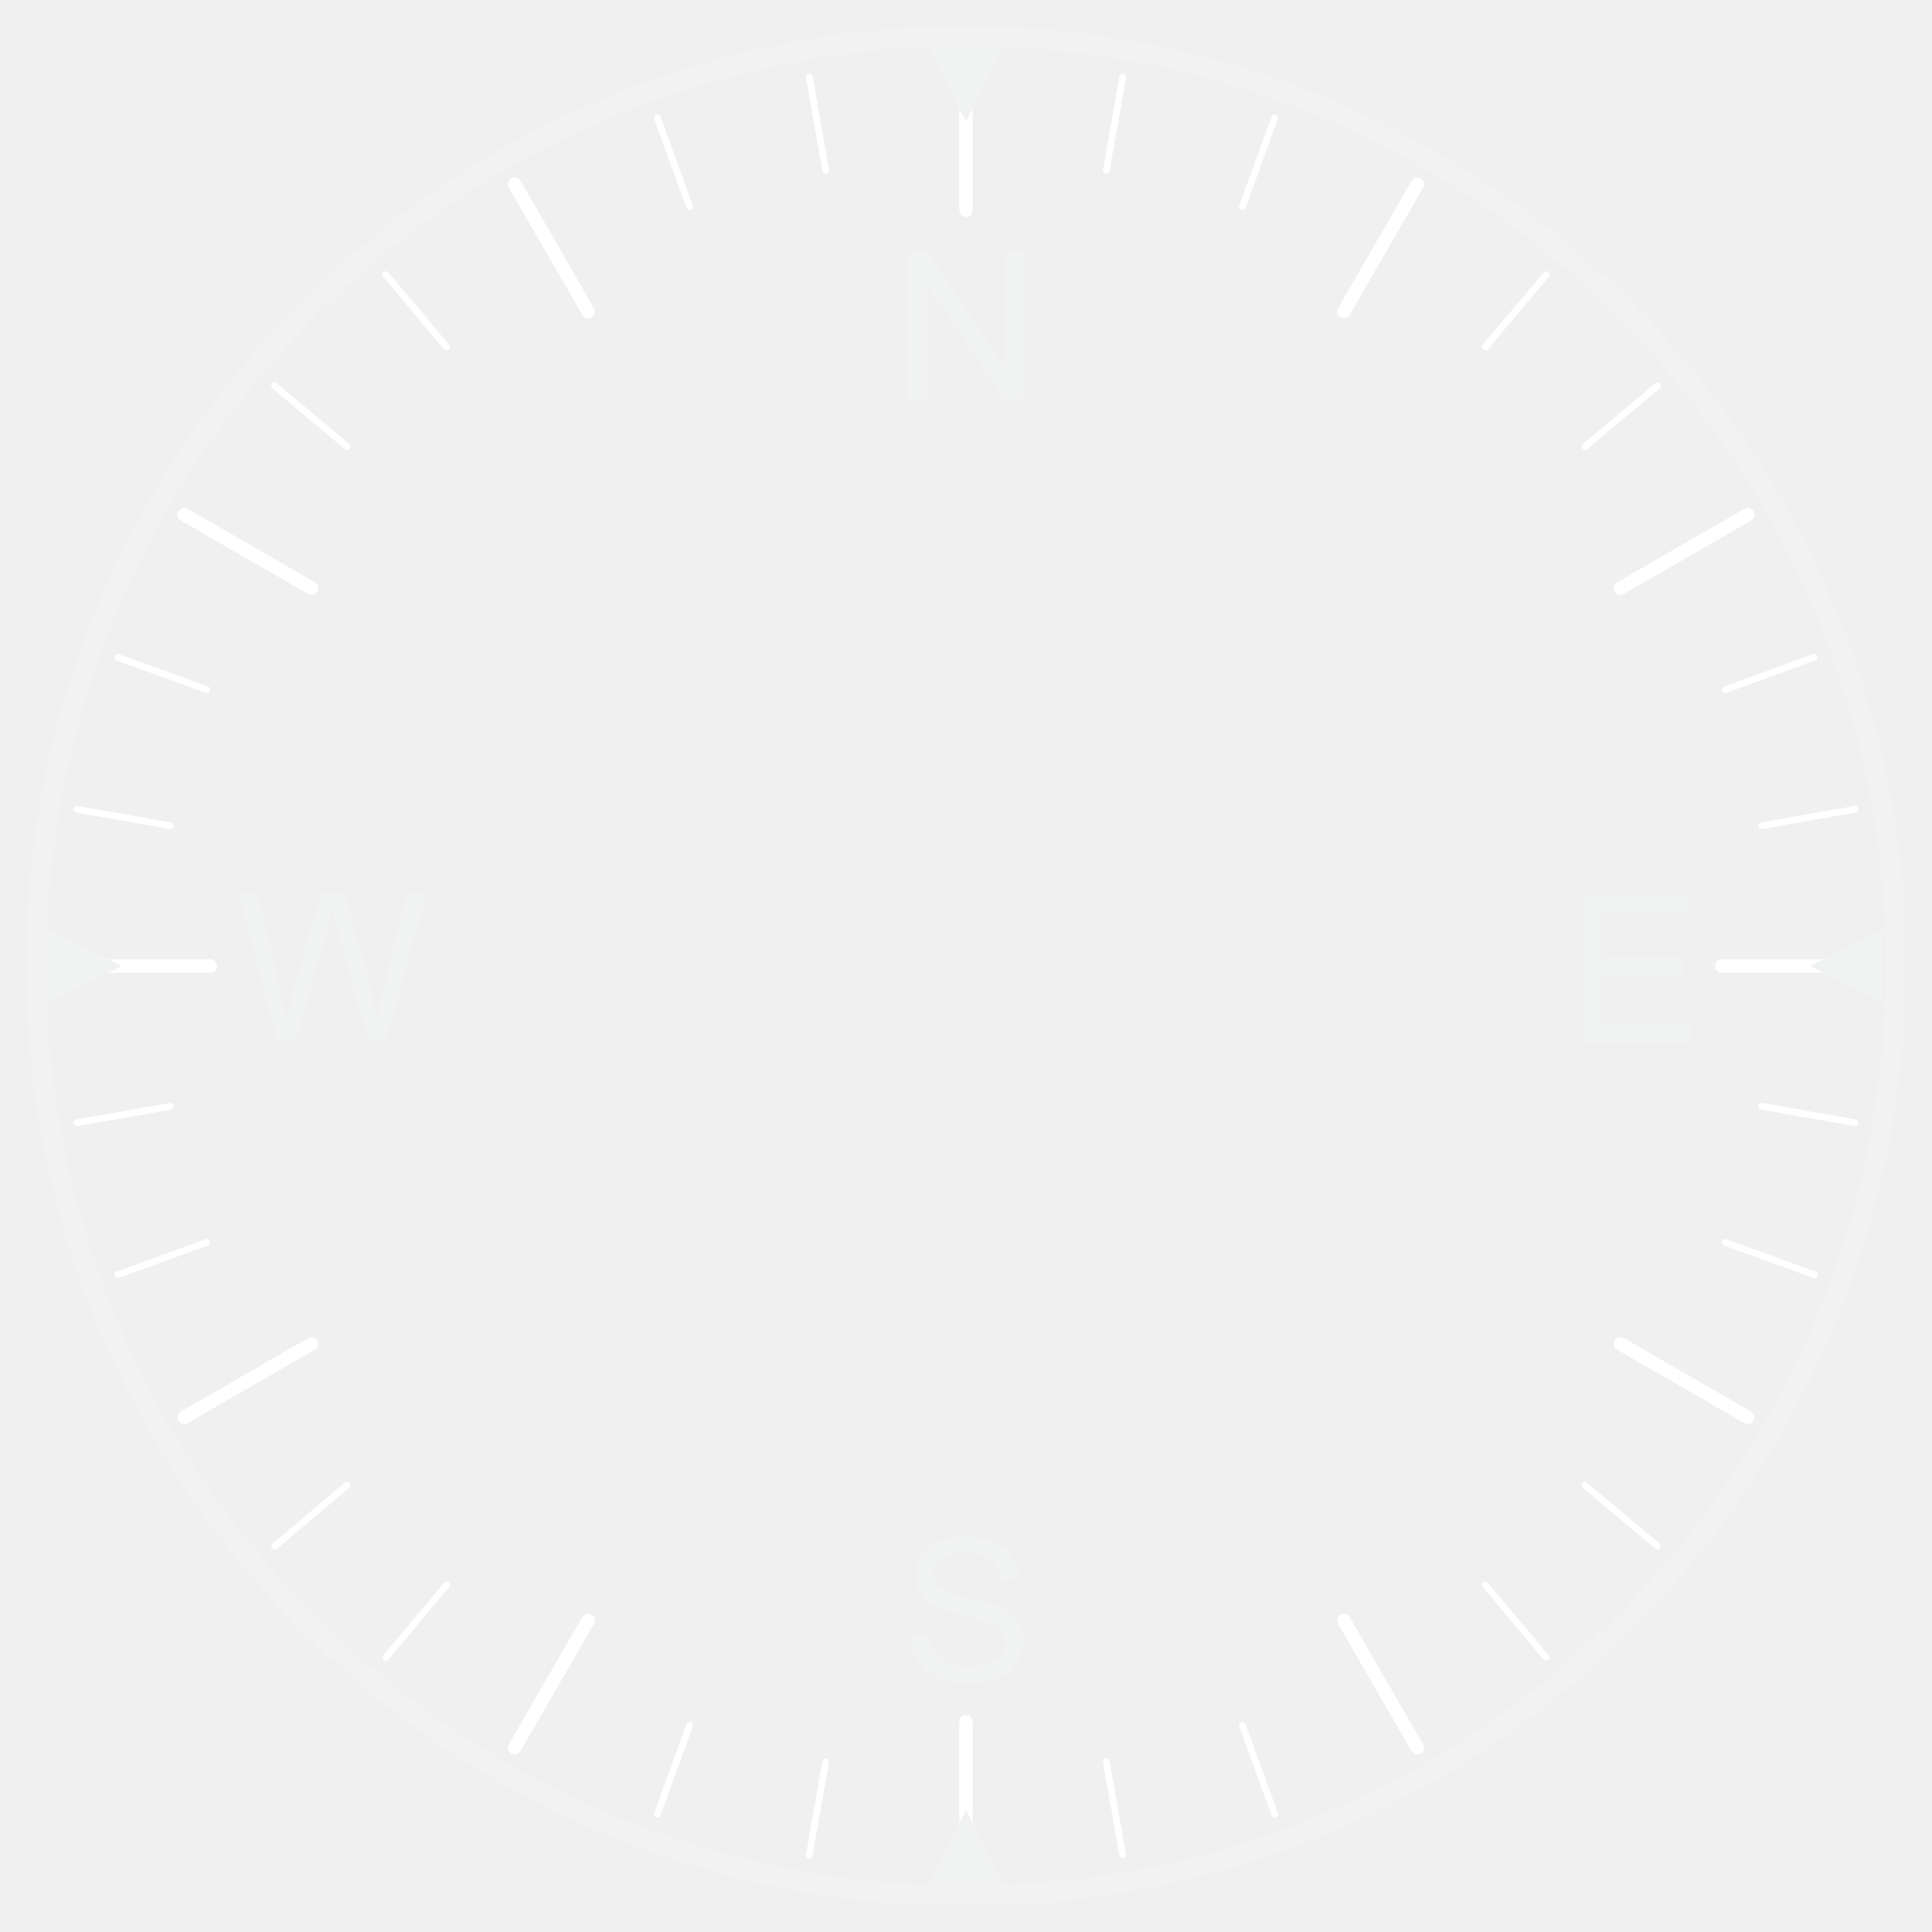
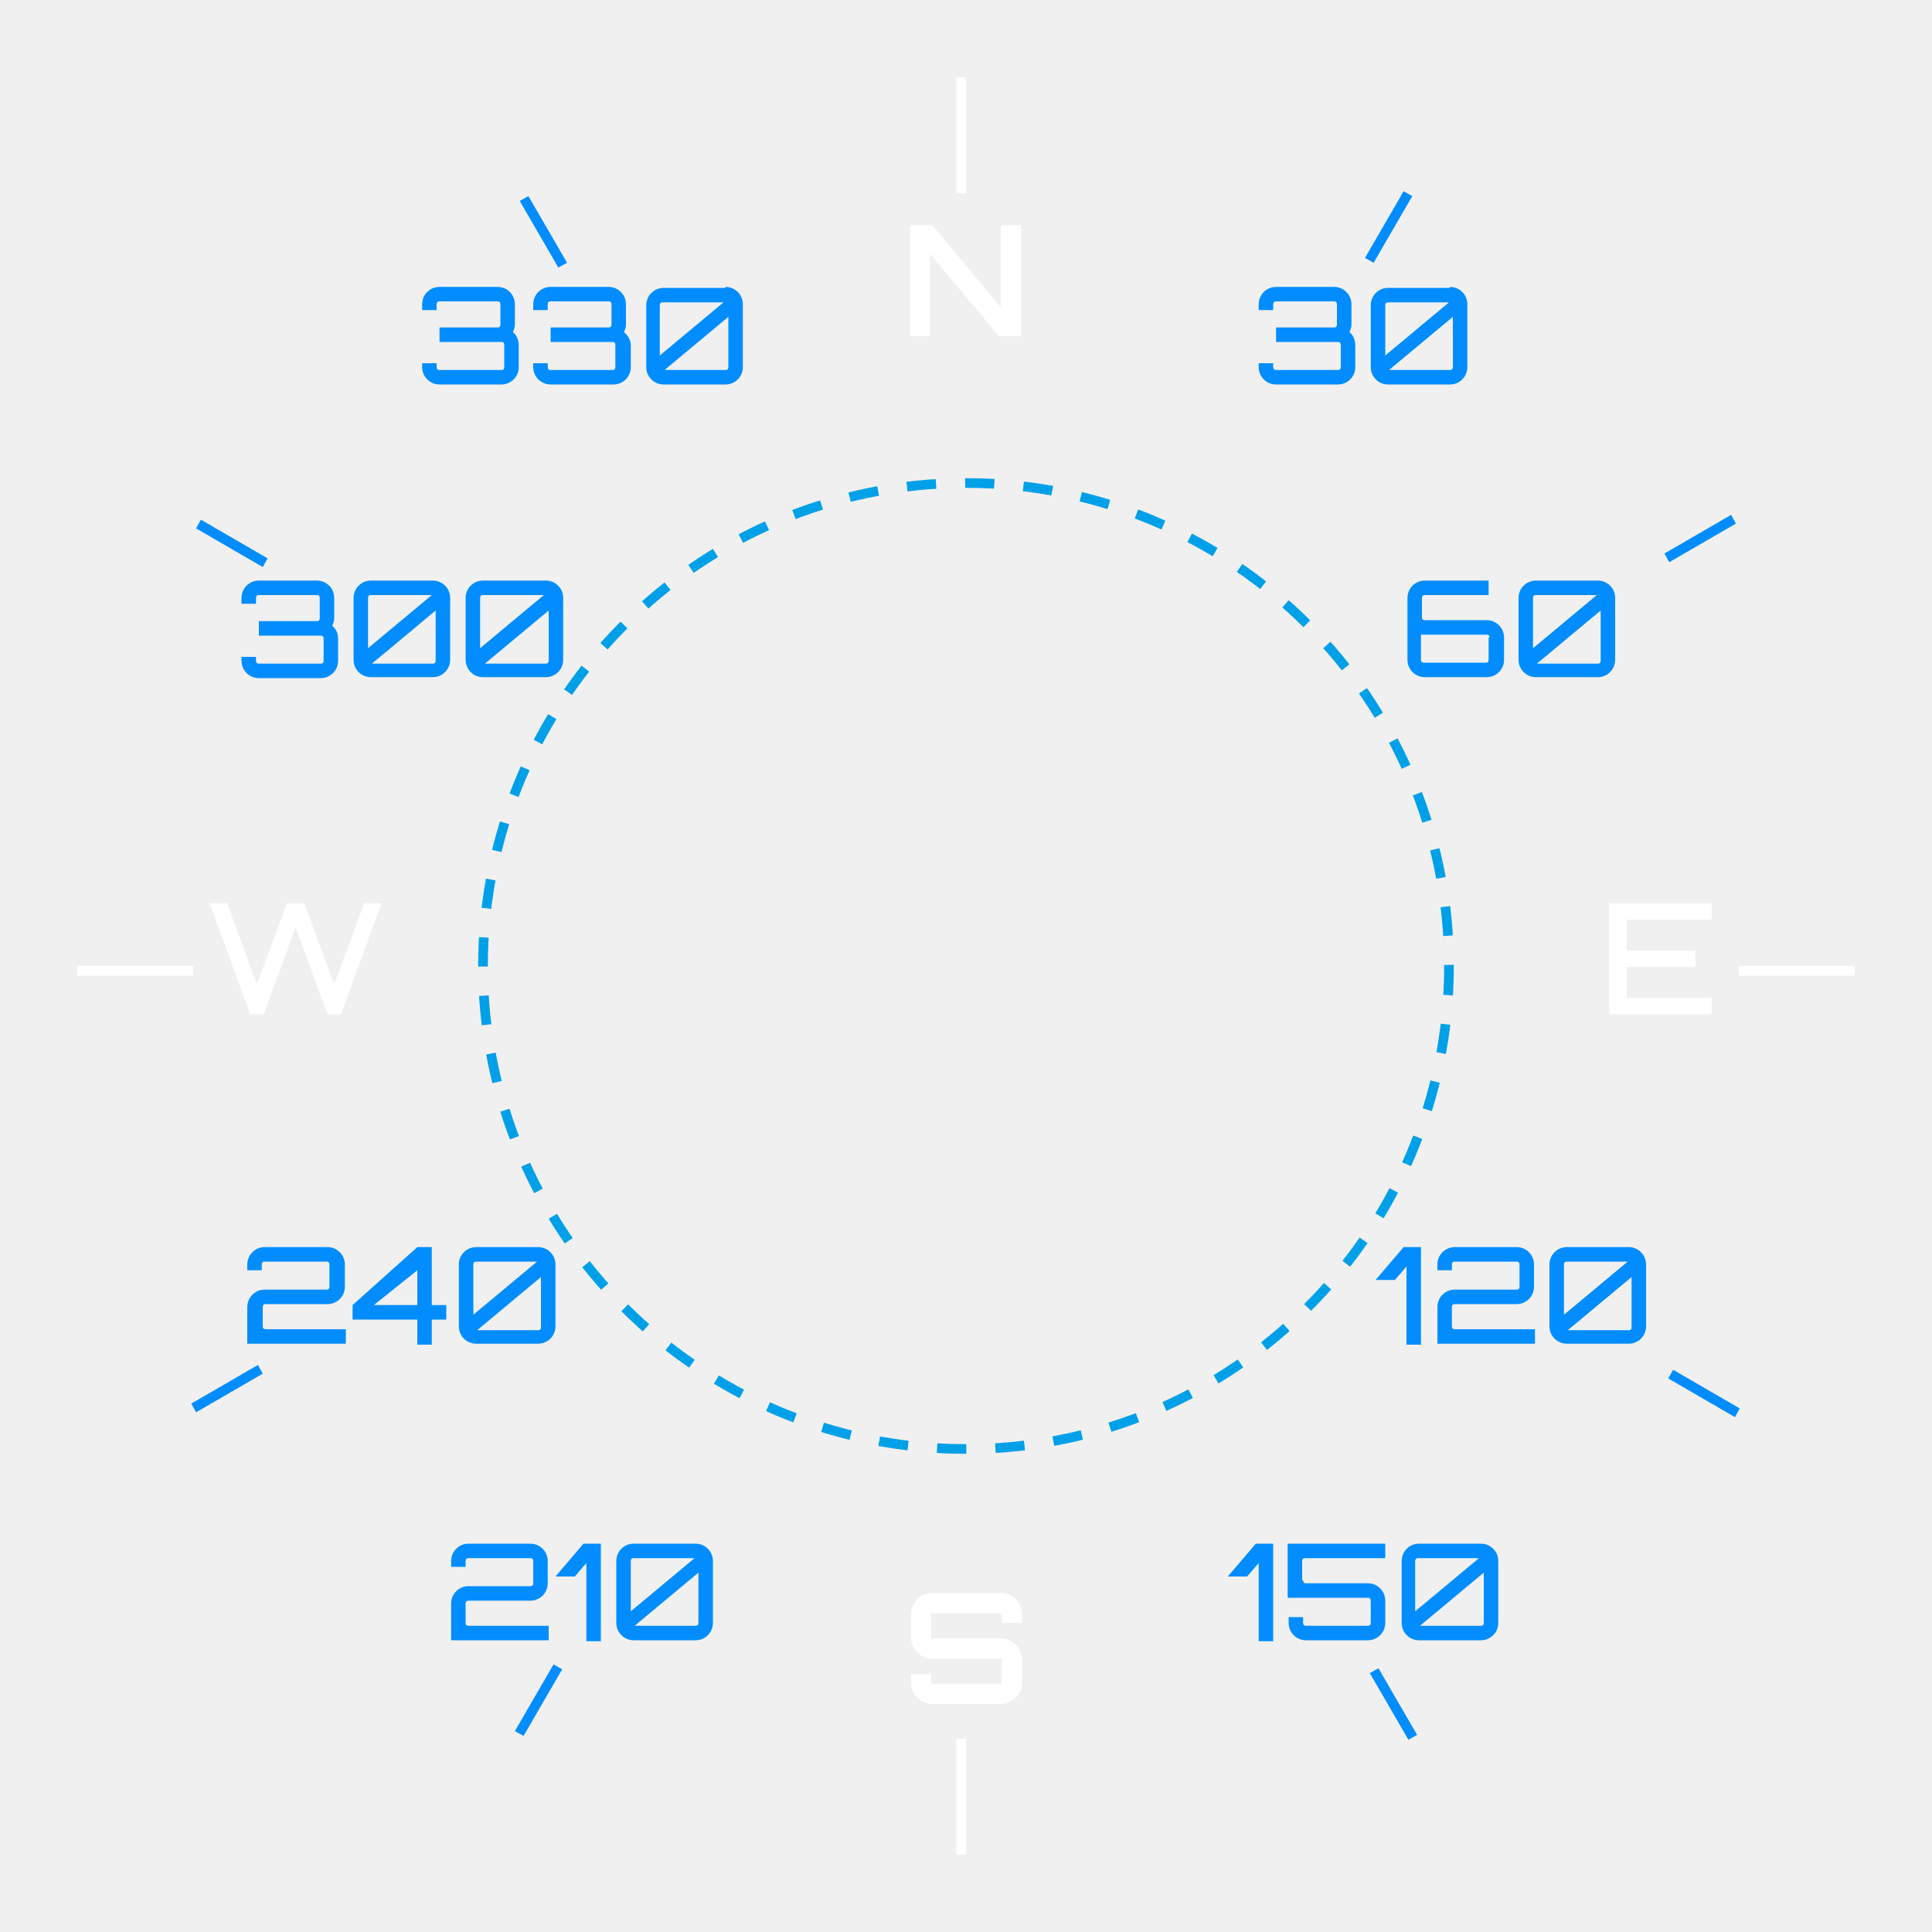
- <svg xmlns="http://www.w3.org/2000/svg" version="1.1" id="Layer_2" x="0px" y="0px" viewBox="-161 253 288 288" enable-background="new -161 253 288 288" xml:space="preserve">
-   <circle opacity="0.15" fill="none" stroke="#FFFFFF" stroke-width="3" stroke-miterlimit="10" enable-background="new    " cx="-17" cy="397" r="138.6" />
-   <circle fill="none" cx="-17" cy="397" r="136.776" />
-   <line fill="none" stroke="#FFFFFF" stroke-width="2" stroke-linecap="round" stroke-miterlimit="10" x1="-17" y1="262.452" x2="-17" y2="284.337" />
-   <line fill="none" stroke="#FFFFFF" stroke-width="2" stroke-linecap="round" stroke-miterlimit="10" x1="-84.274" y1="280.478" x2="-73.332" y2="299.431" />
-   <line fill="none" stroke="#FFFFFF" stroke-width="2" stroke-linecap="round" stroke-miterlimit="10" x1="-133.522" y1="329.726" x2="-114.569" y2="340.668" />
-   <line fill="none" stroke="#FFFFFF" stroke-width="2" stroke-linecap="round" stroke-miterlimit="10" x1="-151.548" y1="397" x2="-129.663" y2="397" />
-   <line fill="none" stroke="#FFFFFF" stroke-width="2" stroke-linecap="round" stroke-miterlimit="10" x1="-133.522" y1="464.274" x2="-114.569" y2="453.332" />
-   <line fill="none" stroke="#FFFFFF" stroke-width="2" stroke-linecap="round" stroke-miterlimit="10" x1="-84.274" y1="513.522" x2="-73.332" y2="494.569" />
-   <line fill="none" stroke="#FFFFFF" stroke-width="2" stroke-linecap="round" stroke-miterlimit="10" x1="-17" y1="531.548" x2="-17" y2="509.663" />
-   <line fill="none" stroke="#FFFFFF" stroke-width="2" stroke-linecap="round" stroke-miterlimit="10" x1="50.274" y1="513.522" x2="39.332" y2="494.569" />
-   <line fill="none" stroke="#FFFFFF" stroke-width="2" stroke-linecap="round" stroke-miterlimit="10" x1="99.522" y1="464.274" x2="80.569" y2="453.332" />
-   <line fill="none" stroke="#FFFFFF" stroke-width="2" stroke-linecap="round" stroke-miterlimit="10" x1="117.548" y1="397" x2="95.663" y2="397" />
-   <line fill="none" stroke="#FFFFFF" stroke-width="2" stroke-linecap="round" stroke-miterlimit="10" x1="99.522" y1="329.726" x2="80.569" y2="340.668" />
-   <line fill="none" stroke="#FFFFFF" stroke-width="2" stroke-linecap="round" stroke-miterlimit="10" x1="50.274" y1="280.478" x2="39.332" y2="299.431" />
-   <line fill="none" stroke="#FFFFFF" stroke-linecap="round" stroke-miterlimit="10" x1="-17" y1="262.452" x2="-17" y2="276.546" />
-   <line fill="none" stroke="#FFFFFF" stroke-linecap="round" stroke-miterlimit="10" x1="-40.364" y1="264.496" x2="-37.917" y2="278.375" />
-   <line fill="none" stroke="#FFFFFF" stroke-linecap="round" stroke-miterlimit="10" x1="-63.017" y1="270.567" x2="-58.198" y2="283.81" />
-   <line fill="none" stroke="#FFFFFF" stroke-linecap="round" stroke-miterlimit="10" x1="-84.274" y1="280.478" x2="-77.227" y2="292.684" />
-   <line fill="none" stroke="#FFFFFF" stroke-linecap="round" stroke-miterlimit="10" x1="-103.485" y1="293.931" x2="-94.427" y2="304.727" />
-   <line fill="none" stroke="#FFFFFF" stroke-linecap="round" stroke-miterlimit="10" x1="-120.069" y1="310.515" x2="-109.273" y2="319.573" />
-   <line fill="none" stroke="#FFFFFF" stroke-linecap="round" stroke-miterlimit="10" x1="-133.522" y1="329.726" x2="-121.316" y2="336.773" />
-   <line fill="none" stroke="#FFFFFF" stroke-linecap="round" stroke-miterlimit="10" x1="-143.433" y1="350.983" x2="-130.19" y2="355.802" />
-   <line fill="none" stroke="#FFFFFF" stroke-linecap="round" stroke-miterlimit="10" x1="-149.504" y1="373.636" x2="-135.625" y2="376.083" />
-   <line fill="none" stroke="#FFFFFF" stroke-linecap="round" stroke-miterlimit="10" x1="-151.548" y1="397" x2="-137.454" y2="397" />
-   <line fill="none" stroke="#FFFFFF" stroke-linecap="round" stroke-miterlimit="10" x1="-149.504" y1="420.364" x2="-135.625" y2="417.917" />
-   <line fill="none" stroke="#FFFFFF" stroke-linecap="round" stroke-miterlimit="10" x1="-143.433" y1="443.017" x2="-130.19" y2="438.198" />
-   <line fill="none" stroke="#FFFFFF" stroke-linecap="round" stroke-miterlimit="10" x1="-133.522" y1="464.274" x2="-121.316" y2="457.227" />
-   <line fill="none" stroke="#FFFFFF" stroke-linecap="round" stroke-miterlimit="10" x1="-120.069" y1="483.485" x2="-109.273" y2="474.427" />
-   <line fill="none" stroke="#FFFFFF" stroke-linecap="round" stroke-miterlimit="10" x1="-103.485" y1="500.069" x2="-94.427" y2="489.273" />
-   <line fill="none" stroke="#FFFFFF" stroke-linecap="round" stroke-miterlimit="10" x1="-84.274" y1="513.522" x2="-77.227" y2="501.316" />
-   <line fill="none" stroke="#FFFFFF" stroke-linecap="round" stroke-miterlimit="10" x1="-63.017" y1="523.433" x2="-58.198" y2="510.19" />
-   <line fill="none" stroke="#FFFFFF" stroke-linecap="round" stroke-miterlimit="10" x1="-40.364" y1="529.504" x2="-37.917" y2="515.625" />
-   <line fill="none" stroke="#FFFFFF" stroke-linecap="round" stroke-miterlimit="10" x1="-17" y1="531.548" x2="-17" y2="517.454" />
-   <line fill="none" stroke="#FFFFFF" stroke-linecap="round" stroke-miterlimit="10" x1="6.364" y1="529.504" x2="3.916" y2="515.625" />
-   <line fill="none" stroke="#FFFFFF" stroke-linecap="round" stroke-miterlimit="10" x1="29.017" y1="523.433" x2="24.198" y2="510.19" />
-   <line fill="none" stroke="#FFFFFF" stroke-linecap="round" stroke-miterlimit="10" x1="50.274" y1="513.522" x2="43.227" y2="501.316" />
-   <line fill="none" stroke="#FFFFFF" stroke-linecap="round" stroke-miterlimit="10" x1="69.485" y1="500.069" x2="60.427" y2="489.273" />
-   <line fill="none" stroke="#FFFFFF" stroke-linecap="round" stroke-miterlimit="10" x1="86.069" y1="483.485" x2="75.273" y2="474.427" />
-   <line fill="none" stroke="#FFFFFF" stroke-linecap="round" stroke-miterlimit="10" x1="99.522" y1="464.274" x2="87.316" y2="457.227" />
-   <line fill="none" stroke="#FFFFFF" stroke-linecap="round" stroke-miterlimit="10" x1="109.433" y1="443.017" x2="96.19" y2="438.198" />
-   <line fill="none" stroke="#FFFFFF" stroke-linecap="round" stroke-miterlimit="10" x1="115.504" y1="420.364" x2="101.625" y2="417.917" />
-   <line fill="none" stroke="#FFFFFF" stroke-linecap="round" stroke-miterlimit="10" x1="117.548" y1="397" x2="103.454" y2="397" />
-   <line fill="none" stroke="#FFFFFF" stroke-linecap="round" stroke-miterlimit="10" x1="115.504" y1="373.636" x2="101.625" y2="376.083" />
-   <line fill="none" stroke="#FFFFFF" stroke-linecap="round" stroke-miterlimit="10" x1="109.433" y1="350.983" x2="96.19" y2="355.802" />
-   <line fill="none" stroke="#FFFFFF" stroke-linecap="round" stroke-miterlimit="10" x1="99.522" y1="329.726" x2="87.316" y2="336.773" />
-   <line fill="none" stroke="#FFFFFF" stroke-linecap="round" stroke-miterlimit="10" x1="86.069" y1="310.515" x2="75.273" y2="319.573" />
-   <line fill="none" stroke="#FFFFFF" stroke-linecap="round" stroke-miterlimit="10" x1="69.485" y1="293.931" x2="60.427" y2="304.727" />
-   <line fill="none" stroke="#FFFFFF" stroke-linecap="round" stroke-miterlimit="10" x1="50.274" y1="280.478" x2="43.227" y2="292.684" />
-   <line fill="none" stroke="#FFFFFF" stroke-linecap="round" stroke-miterlimit="10" x1="29.017" y1="270.567" x2="24.198" y2="283.81" />
-   <line fill="none" stroke="#FFFFFF" stroke-linecap="round" stroke-miterlimit="10" x1="6.364" y1="264.496" x2="3.916" y2="278.375" />
+ <svg xmlns="http://www.w3.org/2000/svg" version="1.1" id="图层_1" x="0px" y="0px" viewBox="0 0 200 200" enable-background="new 0 0 200 200" xml:space="preserve">
  <g>
-     <path fill="#F1F2F2" d="M-119.747,407.94l-5.807-21.885h2.971l3.329,14.346c0.359,1.503,0.667,2.995,0.925,4.478   c0.558-2.339,0.885-3.687,0.986-4.046l4.165-14.779h3.494l3.135,11.077c0.787,2.747,1.353,5.329,1.702,7.747   c0.278-1.384,0.642-2.971,1.09-4.762l3.433-14.062h2.911l-6.001,21.885h-2.792l-4.612-16.675c-0.388-1.394-0.617-2.25-0.686-2.567   c-0.229,1.005-0.443,1.861-0.642,2.567l-4.643,16.675L-119.747,407.94L-119.747,407.94z" />
+     <g>
+       <path fill="#FFFFFF" d="M99,192h1v-12h-1V192z M99,20h1V8h-1V20z M8,101h12v-1H8V101z M180,100v1h12v-1H180z" />
+     </g>
  </g>
  <g>
-     <path fill="#F1F2F2" d="M-25.297,496.799l2.642-0.231c0.125,1.058,0.417,1.927,0.874,2.606s1.166,1.227,2.128,1.646   c0.962,0.419,2.045,0.628,3.248,0.628c1.068,0,2.011-0.158,2.829-0.476c0.818-0.318,1.428-0.753,1.827-1.307   c0.399-0.553,0.598-1.157,0.598-1.812c0-0.664-0.193-1.244-0.577-1.739c-0.385-0.496-1.02-0.912-1.905-1.248   c-0.568-0.221-1.824-0.565-3.768-1.032s-3.306-0.908-4.085-1.321c-1.011-0.529-1.762-1.186-2.258-1.97   c-0.496-0.784-0.745-1.662-0.745-2.635c0-1.068,0.304-2.067,0.91-2.995s1.492-1.634,2.656-2.115   c1.165-0.482,2.459-0.722,3.883-0.722c1.569,0,2.952,0.253,4.151,0.758c1.198,0.505,2.119,1.248,2.763,2.231   c0.645,0.981,0.991,2.093,1.04,3.334l-2.685,0.202c-0.144-1.338-0.632-2.349-1.464-3.032c-0.833-0.683-2.062-1.025-3.689-1.025   c-1.694,0-2.927,0.31-3.702,0.931c-0.774,0.62-1.163,1.37-1.163,2.245c0,0.76,0.274,1.386,0.823,1.877   c0.539,0.491,1.947,0.993,4.223,1.508s3.837,0.965,4.684,1.35c1.232,0.568,2.142,1.287,2.728,2.158   c0.586,0.871,0.881,1.874,0.881,3.01c0,1.126-0.322,2.187-0.967,3.183c-0.645,0.997-1.571,1.771-2.777,2.324   c-1.208,0.553-2.567,0.831-4.079,0.831c-1.915,0-3.519-0.279-4.814-0.837s-2.31-1.398-3.046-2.519   C-24.87,499.48-25.259,498.213-25.297,496.799z" />
+     <g>
+       <path fill="#018DFF" d="M19.8,145.3l0.5,0.9l6.9-4l-0.5-0.9L19.8,145.3z M179.7,54.2l-0.5-0.9l-6.9,4l0.5,0.9L179.7,54.2z     M20.3,54.7l6.9,4l0.5-0.9l-6.9-4L20.3,54.7z M173.2,141.8l-0.5,0.9l6.9,4l0.5-0.9L173.2,141.8z M53.3,179.2l0.9,0.5l4-6.9    l-0.9-0.5L53.3,179.2z M146.2,20.3l-0.9-0.5l-4,6.9l0.9,0.5L146.2,20.3z M53.8,20.8l4,6.9l0.9-0.5l-4-6.9L53.8,20.8z M141.8,173.2    l4,6.9l0.9-0.5l-4-6.9L141.8,173.2z" />
+     </g>
  </g>
  <g>
-     <path fill="#F1F2F2" d="M74.819,408.391v-21.885h15.823v2.583H77.715v6.702h12.107v2.567H77.715v7.449H91.15v2.583H74.819   L74.819,408.391z" />
+     <g>
+       <circle fill="none" stroke="#00A0E9" stroke-miterlimit="10" stroke-dasharray="3.02,3.02" cx="100" cy="100" r="50" />
+     </g>
  </g>
-   <g>
-     <path fill="#F1F2F2" d="M-25.722,312.371v-21.884h2.971l11.495,17.182v-17.182h2.776v21.884h-2.971l-11.495-17.197v17.197H-25.722z   " />
+   <g enable-background="new    ">
+     <path fill="#FFFFFF" d="M103.6,23.3h2.1v11.5h-2.3l-7.1-8.5v8.5h-2.1V23.3h2.3l7.1,8.5V23.3z" />
  </g>
-   <polygon fill="#F1F2F2" points="-22.471,533.776 -17,522.834 -11.529,533.776 " />
-   <polygon fill="#F1F2F2" points="119.776,402.471 108.834,397 119.776,391.529 " />
-   <polygon fill="#F1F2F2" points="-11.529,260.224 -17,271.165 -22.471,260.224 " />
-   <polygon fill="#F1F2F2" points="-153.776,391.529 -142.835,397 -153.776,402.471 " />
+   <g enable-background="new    ">
+     <path fill="#018DFF" d="M140.3,35.8V38c0,1-0.8,1.8-1.8,1.8h-6.4c-1,0-1.8-0.8-1.8-1.8v-0.4h1.5V38c0,0.2,0.1,0.3,0.3,0.3h6.4   c0.2,0,0.3-0.1,0.3-0.3v-2.3c0-0.2-0.1-0.3-0.3-0.3h-6.4v-1.5h6c0.2,0,0.3-0.1,0.3-0.3v-2.1c0-0.2-0.1-0.3-0.3-0.3h-6   c-0.2,0-0.3,0.1-0.3,0.3v0.6h-1.5v-0.6c0-1,0.8-1.8,1.8-1.8h6c1,0,1.8,0.8,1.8,1.8v2.1c0,0.3-0.1,0.5-0.2,0.8   C140.1,34.7,140.3,35.2,140.3,35.8z" />
+     <path fill="#018DFF" d="M150.1,29.7c1,0,1.8,0.8,1.8,1.8V38c0,1-0.8,1.8-1.8,1.8h-6.4c-1,0-1.8-0.8-1.8-1.8v-6.4   c0-1,0.8-1.8,1.8-1.8H150.1z M143.7,31.3c-0.2,0-0.3,0.1-0.3,0.3v5.2l6.6-5.5H143.7z M150.1,38.3c0.2,0,0.3-0.1,0.3-0.3v-5.2   l-6.6,5.5H150.1z" />
+   </g>
+   <g enable-background="new    ">
+     <path fill="#018DFF" d="M153.9,64.2c1,0,1.8,0.8,1.8,1.8v2.3c0,1-0.8,1.8-1.8,1.8h-6.4c-1,0-1.8-0.8-1.8-1.8v-6.4   c0-1,0.8-1.8,1.8-1.8c6.5,0,6.5,0,6.6,0v1.5h-6.6c-0.2,0-0.3,0.1-0.3,0.3v2c0,0.2,0.1,0.3,0.3,0.3h4.8H153.9z M154.2,66   c0-0.2-0.1-0.3-0.3-0.3h-6.8v2.6c0,0.2,0.1,0.3,0.3,0.3h6.4c0.2,0,0.3-0.1,0.3-0.3V66z" />
+     <path fill="#018DFF" d="M165.4,60.1c1,0,1.8,0.8,1.8,1.8v6.4c0,1-0.8,1.8-1.8,1.8H159c-1,0-1.8-0.8-1.8-1.8v-6.4   c0-1,0.8-1.8,1.8-1.8H165.4z M159,61.6c-0.2,0-0.3,0.1-0.3,0.3v5.2l6.6-5.5H159z M165.4,68.7c0.2,0,0.3-0.1,0.3-0.3v-5.2l-6.6,5.5   H165.4z" />
+   </g>
+   <g enable-background="new    ">
+     <path fill="#018DFF" d="M130,159.8h1.8v10.1h-1.5v-8.1l-1.2,1.4h-2L130,159.8z" />
+     <path fill="#018DFF" d="M134.9,163.6c0,0.2,0.1,0.3,0.3,0.3h6.4c1,0,1.8,0.8,1.8,1.8v2.3c0,1-0.8,1.8-1.8,1.8h-6.4   c-1,0-1.8-0.8-1.8-1.8v-0.6h1.5v0.6c0,0.2,0.1,0.3,0.3,0.3h6.4c0.2,0,0.3-0.1,0.3-0.3v-2.3c0-0.2-0.1-0.3-0.3-0.3h-8.3v-1.5h0   c0-0.1,0-0.2,0-0.3v-3.8h10.1v1.5h-8.3c-0.2,0-0.3,0.1-0.3,0.3V163.6z" />
+     <path fill="#018DFF" d="M153.3,159.8c1,0,1.8,0.8,1.8,1.8v6.4c0,1-0.8,1.8-1.8,1.8h-6.4c-1,0-1.8-0.8-1.8-1.8v-6.4   c0-1,0.8-1.8,1.8-1.8H153.3z M146.8,161.3c-0.2,0-0.3,0.1-0.3,0.3v5.2l6.6-5.5H146.8z M153.3,168.3c0.2,0,0.3-0.1,0.3-0.3v-5.2   l-6.6,5.5H153.3z" />
+   </g>
+   <g enable-background="new    ">
+     <path fill="#018DFF" d="M145.3,129.1h1.8v10.1h-1.5v-8.1l-1.2,1.4h-2L145.3,129.1z" />
+     <path fill="#018DFF" d="M157,129.1c1,0,1.8,0.8,1.8,1.8v2.3c0,1-0.8,1.8-1.8,1.8h-6.4c-0.2,0-0.3,0.1-0.3,0.3v2   c0,0.2,0.1,0.3,0.3,0.3h8.3v1.5h-10.1v-3.8c0-1,0.8-1.8,1.8-1.8h6.4c0.2,0,0.3-0.1,0.3-0.3v-2.3c0-0.2-0.1-0.3-0.3-0.3h-6.4   c-0.2,0-0.3,0.1-0.3,0.3v0.6h-1.5v-0.6c0-1,0.8-1.8,1.8-1.8H157z" />
+     <path fill="#018DFF" d="M168.6,129.1c1,0,1.8,0.8,1.8,1.8v6.4c0,1-0.8,1.8-1.8,1.8h-6.4c-1,0-1.8-0.8-1.8-1.8v-6.4   c0-1,0.8-1.8,1.8-1.8H168.6z M162.2,130.6c-0.2,0-0.3,0.1-0.3,0.3v5.2l6.6-5.5H162.2z M168.6,137.7c0.2,0,0.3-0.1,0.3-0.3v-5.2   l-6.6,5.5H168.6z" />
+   </g>
+   <g enable-background="new    ">
+     <path fill="#FFFFFF" d="M177.2,95.2h-8.8v3.2h7.1v1.7h-7.1v3.2h8.8v1.7h-10.6V93.5h10.6V95.2z" />
+   </g>
+   <g enable-background="new    ">
+     <path fill="#018DFF" d="M53.7,35.8V38c0,1-0.8,1.8-1.8,1.8h-6.4c-1,0-1.8-0.8-1.8-1.8v-0.4h1.5V38c0,0.2,0.1,0.3,0.3,0.3h6.4   c0.2,0,0.3-0.1,0.3-0.3v-2.3c0-0.2-0.1-0.3-0.3-0.3h-6.4v-1.5h6c0.2,0,0.3-0.1,0.3-0.3v-2.1c0-0.2-0.1-0.3-0.3-0.3h-6   c-0.2,0-0.3,0.1-0.3,0.3v0.6h-1.5v-0.6c0-1,0.8-1.8,1.8-1.8h6c1,0,1.8,0.8,1.8,1.8v2.1c0,0.3-0.1,0.5-0.2,0.8   C53.5,34.7,53.7,35.2,53.7,35.8z" />
+     <path fill="#018DFF" d="M65.3,35.8V38c0,1-0.8,1.8-1.8,1.8H57c-1,0-1.8-0.8-1.8-1.8v-0.4h1.5V38c0,0.2,0.1,0.3,0.3,0.3h6.4   c0.2,0,0.3-0.1,0.3-0.3v-2.3c0-0.2-0.1-0.3-0.3-0.3H57v-1.5h6c0.2,0,0.3-0.1,0.3-0.3v-2.1c0-0.2-0.1-0.3-0.3-0.3h-6   c-0.2,0-0.3,0.1-0.3,0.3v0.6h-1.5v-0.6c0-1,0.8-1.8,1.8-1.8h6c1,0,1.8,0.8,1.8,1.8v2.1c0,0.3-0.1,0.5-0.2,0.8   C65,34.7,65.3,35.2,65.3,35.8z" />
+     <path fill="#018DFF" d="M75.1,29.7c1,0,1.8,0.8,1.8,1.8V38c0,1-0.8,1.8-1.8,1.8h-6.4c-1,0-1.8-0.8-1.8-1.8v-6.4   c0-1,0.8-1.8,1.8-1.8H75.1z M68.6,31.3c-0.2,0-0.3,0.1-0.3,0.3v5.2l6.6-5.5H68.6z M75.1,38.3c0.2,0,0.3-0.1,0.3-0.3v-5.2l-6.6,5.5   H75.1z" />
+   </g>
+   <g enable-background="new    ">
+     <path fill="#018DFF" d="M35,66.1v2.3c0,1-0.8,1.8-1.8,1.8h-6.4c-1,0-1.8-0.8-1.8-1.8v-0.4h1.5v0.4c0,0.2,0.1,0.3,0.3,0.3h6.4   c0.2,0,0.3-0.1,0.3-0.3v-2.3c0-0.2-0.1-0.3-0.3-0.3h-6.4v-1.5h6c0.2,0,0.3-0.1,0.3-0.3v-2.1c0-0.2-0.1-0.3-0.3-0.3h-6   c-0.2,0-0.3,0.1-0.3,0.3v0.6h-1.5v-0.6c0-1,0.8-1.8,1.8-1.8h6c1,0,1.8,0.8,1.8,1.8V64c0,0.3-0.1,0.5-0.2,0.8   C34.8,65.1,35,65.6,35,66.1z" />
+     <path fill="#018DFF" d="M44.8,60.1c1,0,1.8,0.8,1.8,1.8v6.4c0,1-0.8,1.8-1.8,1.8h-6.4c-1,0-1.8-0.8-1.8-1.8v-6.4   c0-1,0.8-1.8,1.8-1.8H44.8z M38.4,61.6c-0.2,0-0.3,0.1-0.3,0.3v5.2l6.6-5.5H38.4z M44.8,68.7c0.2,0,0.3-0.1,0.3-0.3v-5.2l-6.6,5.5   H44.8z" />
+     <path fill="#018DFF" d="M56.5,60.1c1,0,1.8,0.8,1.8,1.8v6.4c0,1-0.8,1.8-1.8,1.8H50c-1,0-1.8-0.8-1.8-1.8v-6.4c0-1,0.8-1.8,1.8-1.8   H56.5z M50,61.6c-0.2,0-0.3,0.1-0.3,0.3v5.2l6.6-5.5H50z M56.5,68.7c0.2,0,0.3-0.1,0.3-0.3v-5.2l-6.6,5.5H56.5z" />
+   </g>
+   <g enable-background="new    ">
+     <path fill="#018DFF" d="M54.9,159.8c1,0,1.8,0.8,1.8,1.8v2.3c0,1-0.8,1.8-1.8,1.8h-6.4c-0.2,0-0.3,0.1-0.3,0.3v2   c0,0.2,0.1,0.3,0.3,0.3h8.3v1.5H46.7V166c0-1,0.8-1.8,1.8-1.8h6.4c0.2,0,0.3-0.1,0.3-0.3v-2.3c0-0.2-0.1-0.3-0.3-0.3h-6.4   c-0.2,0-0.3,0.1-0.3,0.3v0.6h-1.5v-0.6c0-1,0.8-1.8,1.8-1.8H54.9z" />
+     <path fill="#018DFF" d="M60.4,159.8h1.8v10.1h-1.5v-8.1l-1.2,1.4h-2L60.4,159.8z" />
+     <path fill="#018DFF" d="M72,159.8c1,0,1.8,0.8,1.8,1.8v6.4c0,1-0.8,1.8-1.8,1.8h-6.4c-1,0-1.8-0.8-1.8-1.8v-6.4   c0-1,0.8-1.8,1.8-1.8H72z M65.6,161.3c-0.2,0-0.3,0.1-0.3,0.3v5.2l6.6-5.5H65.6z M72,168.3c0.2,0,0.3-0.1,0.3-0.3v-5.2l-6.6,5.5H72   z" />
+   </g>
+   <g enable-background="new    ">
+     <path fill="#018DFF" d="M33.9,129.1c1,0,1.8,0.8,1.8,1.8v2.3c0,1-0.8,1.8-1.8,1.8h-6.4c-0.2,0-0.3,0.1-0.3,0.3v2   c0,0.2,0.1,0.3,0.3,0.3h8.3v1.5H25.6v-3.8c0-1,0.8-1.8,1.8-1.8h6.4c0.2,0,0.3-0.1,0.3-0.3v-2.3c0-0.2-0.1-0.3-0.3-0.3h-6.4   c-0.2,0-0.3,0.1-0.3,0.3v0.6h-1.5v-0.6c0-1,0.8-1.8,1.8-1.8H33.9z" />
+     <path fill="#018DFF" d="M46.2,135.1v1.5h-1.5v2.6h-1.5v-2.6h-6.7v-1.5l6.7-6h1.5v6H46.2z M38.7,135.1h4.5v-3.6L38.7,135.1z" />
+     <path fill="#018DFF" d="M55.7,129.1c1,0,1.8,0.8,1.8,1.8v6.4c0,1-0.8,1.8-1.8,1.8h-6.4c-1,0-1.8-0.8-1.8-1.8v-6.4   c0-1,0.8-1.8,1.8-1.8H55.7z M49.3,130.6c-0.2,0-0.3,0.1-0.3,0.3v5.2l6.6-5.5H49.3z M55.7,137.7c0.2,0,0.3-0.1,0.3-0.3v-5.2   l-6.6,5.5H55.7z" />
+   </g>
+   <g enable-background="new    ">
+     <path fill="#FFFFFF" d="M39.5,93.5L35.3,105h-1.4l-3.3-9l-3.3,9l0,0l0,0h-1.4l-4.2-11.5h1.8l3.1,8.4l3.1-8.4h1.8l3.1,8.4l3.1-8.4   H39.5z" />
+   </g>
+   <g enable-background="new    ">
+     <path fill="#FFFFFF" d="M105.8,168h-2.1v-0.9c0-0.1,0-0.1-0.1-0.1h-7.1c-0.1,0-0.1,0-0.1,0.1v2.4c0,0.1,0,0.1,0.1,0.1h7.1   c1.2,0,2.2,1,2.2,2.2v2.4c0,1.2-1,2.2-2.2,2.2h-7.1c-1.2,0-2.2-1-2.2-2.2v-0.9h2.1v0.9c0,0.1,0,0.1,0.1,0.1h7.1c0,0,0.1,0,0.1-0.1   v-2.4c0-0.1,0-0.1-0.1-0.1h-7.1c-1.2,0-2.2-1-2.2-2.2v-2.4c0-1.2,1-2.2,2.2-2.2h7.1c1.2,0,2.2,1,2.2,2.2V168z" />
+   </g>
</svg>
